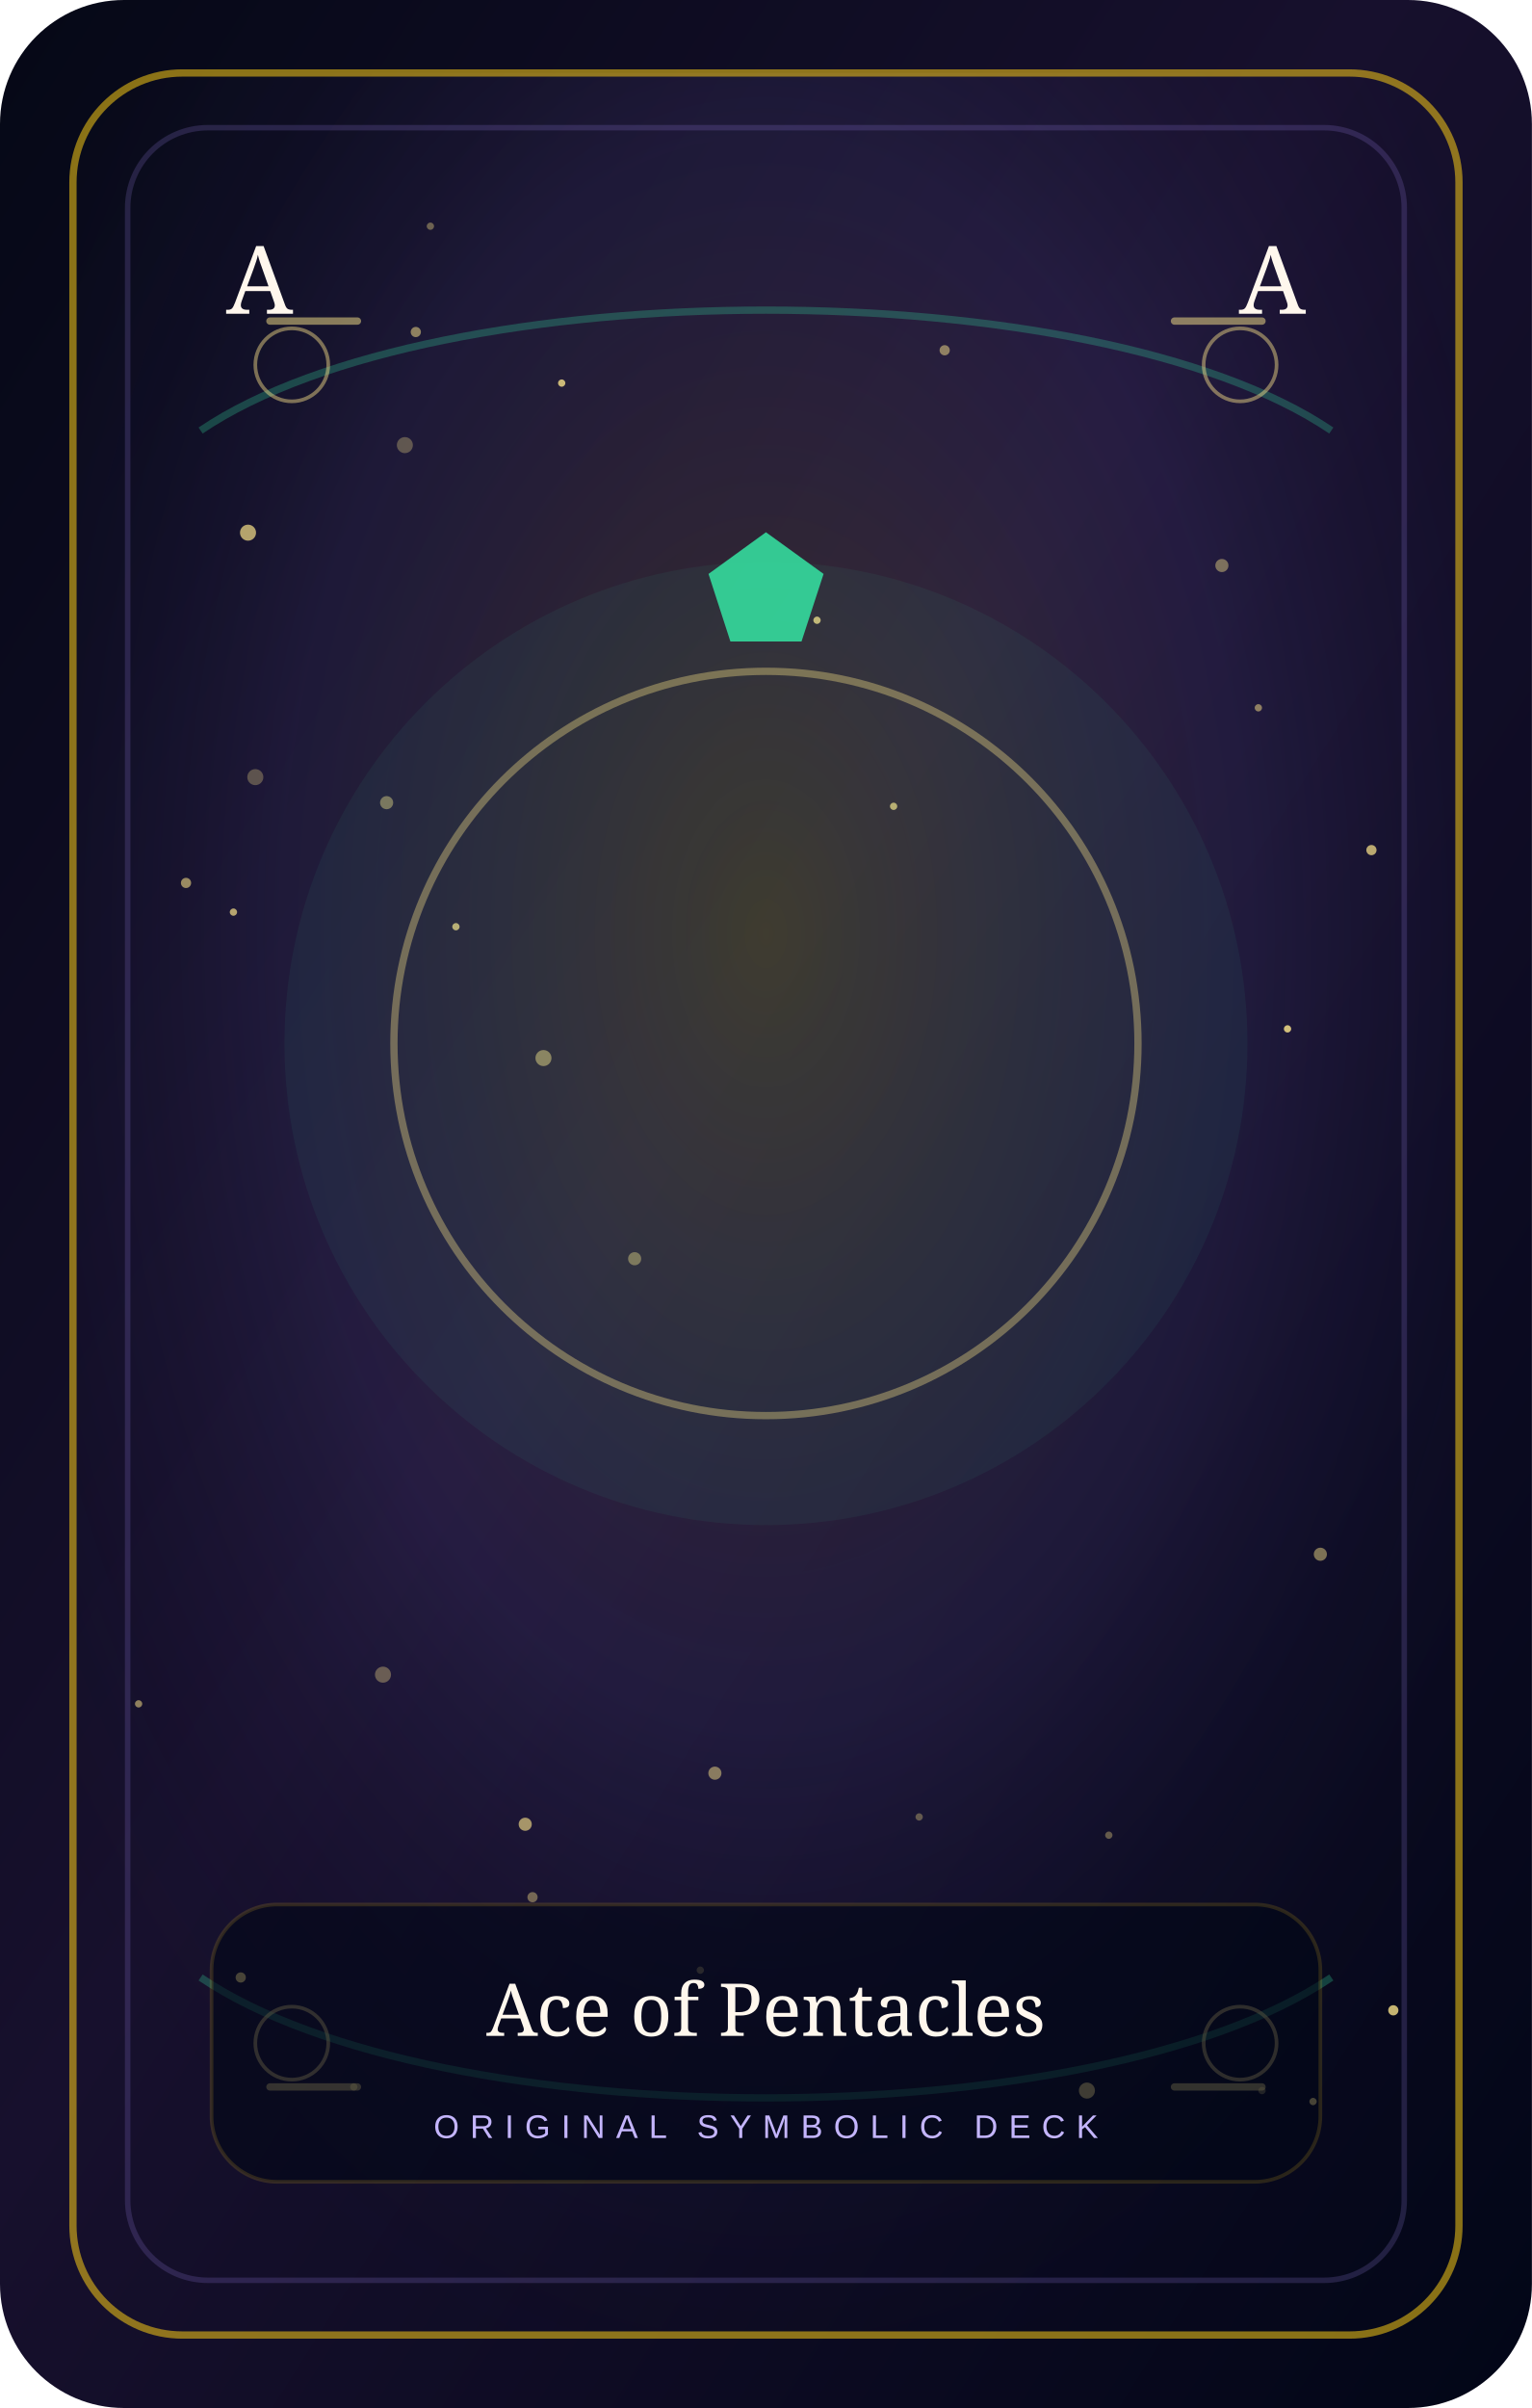
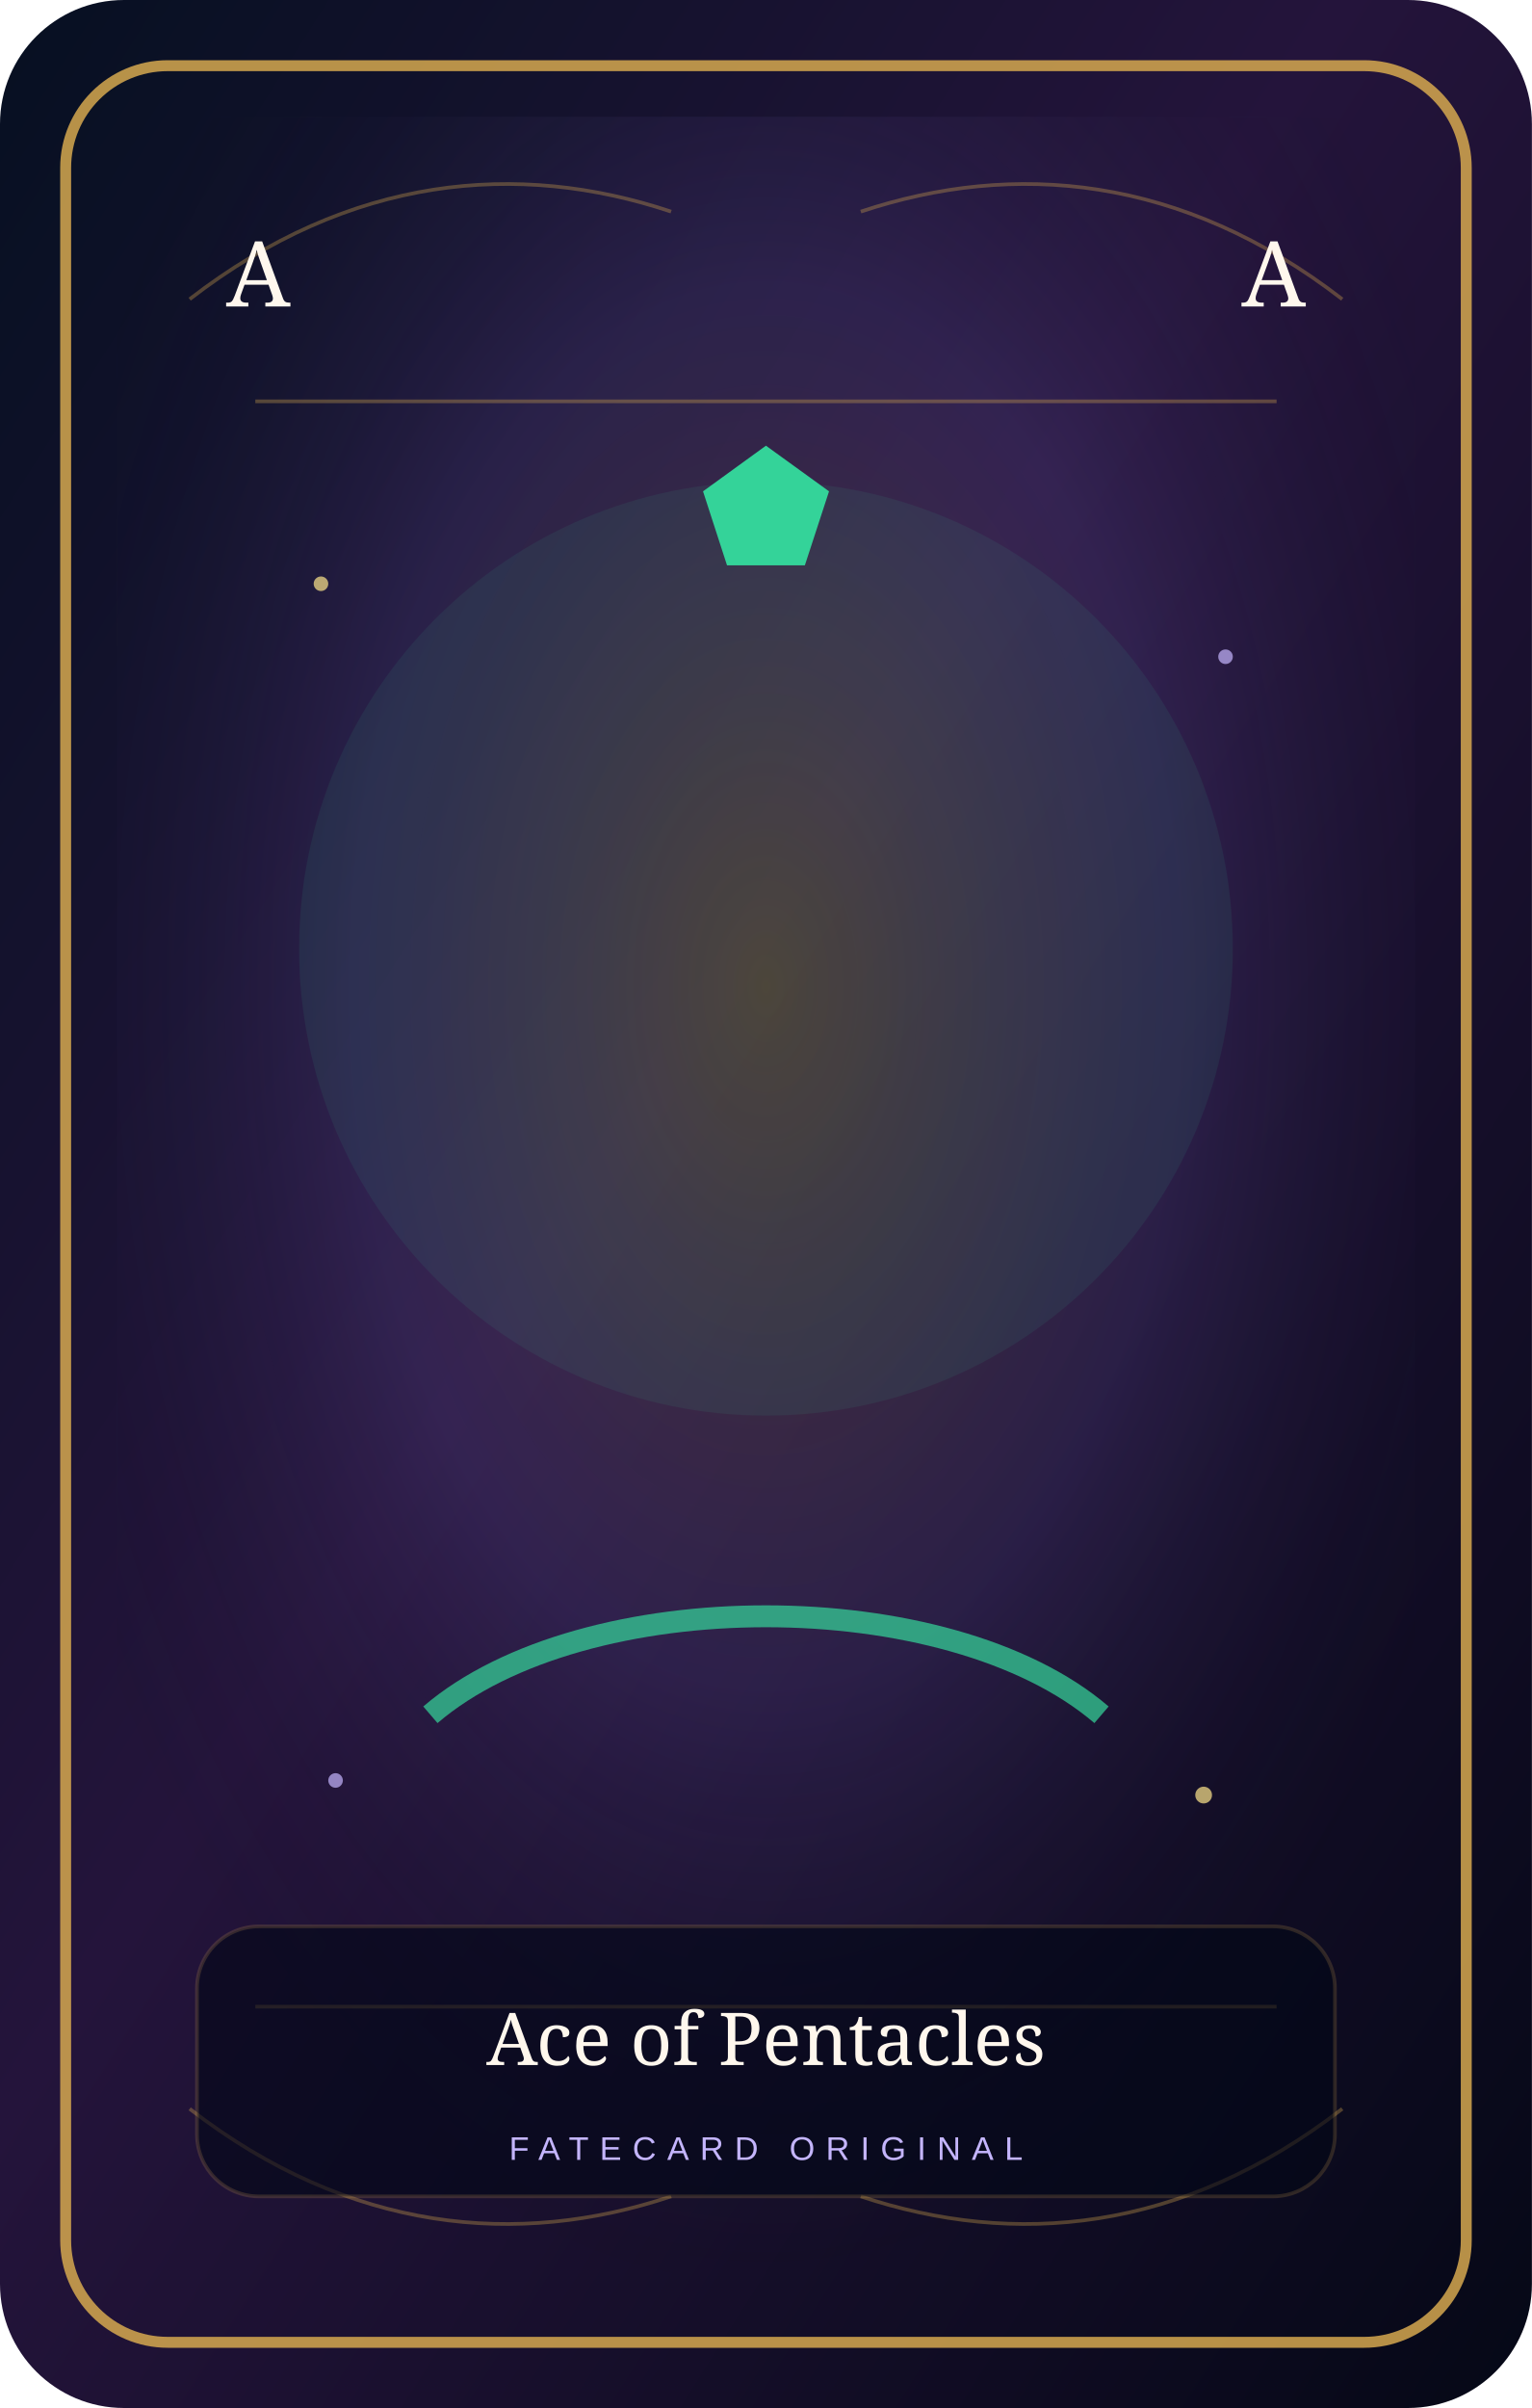
<svg xmlns="http://www.w3.org/2000/svg" width="420" height="660" viewBox="0 0 420 660" role="img" aria-label="Ace of Pentacles">
  <defs>
    <linearGradient id="bg" x1="0" y1="0" x2="1" y2="1">
-       <stop offset="0%" stop-color="#050816" />
-       <stop offset="45%" stop-color="#17102d" />
-       <stop offset="100%" stop-color="#020617" />
+       <stop offset="0%" stop-color="#061021" />
+       <stop offset="44%" stop-color="#24143b" />
+       <stop offset="100%" stop-color="#050816" />
    </linearGradient>
-     <radialGradient id="aura" cx="50%" cy="38%" r="68%">
-       <stop offset="0%" stop-color="#facc15" stop-opacity=".18" />
-       <stop offset="52%" stop-color="#a78bfa" stop-opacity=".10" />
-       <stop offset="100%" stop-color="#020617" stop-opacity="0" />
+     <radialGradient id="halo" cx="50%" cy="40%" r="62%">
+       <stop offset="0%" stop-color="#facc15" stop-opacity=".20" />
+       <stop offset="52%" stop-color="#a78bfa" stop-opacity=".12" />
+       <stop offset="100%" stop-color="#000" stop-opacity="0" />
    </radialGradient>
-     <filter id="glow" x="-30%" y="-30%" width="160%" height="160%">
-       <feDropShadow dx="0" dy="0" stdDeviation="6" flood-color="#34d399" flood-opacity=".42" />
+     <filter id="glow">
+       <feGaussianBlur stdDeviation="3" />
    </filter>
  </defs>
  <rect width="420" height="660" rx="34" fill="url(#bg)" />
-   <rect x="20" y="20" width="380" height="620" rx="30" fill="url(#aura)" stroke="#facc15" stroke-opacity=".54" stroke-width="2" />
-   <rect x="35" y="35" width="350" height="590" rx="22" fill="none" stroke="#a78bfa" stroke-opacity=".18" stroke-width="1.5" />
-   <circle cx="51" cy="242" r="1.4" fill="#fde68a" opacity="0.56" />
-   <circle cx="353" cy="282" r="1.0" fill="#fde68a" opacity="0.81" />
-   <circle cx="345" cy="194" r="1.0" fill="#fde68a" opacity="0.50" />
-   <circle cx="245" cy="221" r="1.0" fill="#fde68a" opacity="0.69" />
-   <circle cx="66" cy="542" r="1.4" fill="#fde68a" opacity="0.71" />
-   <circle cx="144" cy="500" r="1.8" fill="#fde68a" opacity="0.61" />
-   <circle cx="224" cy="170" r="1.0" fill="#fde68a" opacity="0.76" />
-   <circle cx="146" cy="520" r="1.4" fill="#fde68a" opacity="0.40" />
-   <circle cx="105" cy="459" r="2.2" fill="#fde68a" opacity="0.34" />
-   <circle cx="362" cy="426" r="1.8" fill="#fde68a" opacity="0.46" />
-   <circle cx="64" cy="250" r="1.0" fill="#fde68a" opacity="0.68" />
-   <circle cx="114" cy="91" r="1.4" fill="#fde68a" opacity="0.51" />
-   <circle cx="149" cy="290" r="2.2" fill="#fde68a" opacity="0.47" />
-   <circle cx="192" cy="540" r="1.0" fill="#fde68a" opacity="0.36" />
-   <circle cx="111" cy="122" r="2.2" fill="#fde68a" opacity="0.30" />
-   <circle cx="97" cy="572" r="1.0" fill="#fde68a" opacity="0.47" />
-   <circle cx="252" cy="498" r="1.0" fill="#fde68a" opacity="0.33" />
-   <circle cx="68" cy="146" r="2.2" fill="#fde68a" opacity="0.68" />
-   <circle cx="382" cy="551" r="1.4" fill="#fde68a" opacity="0.77" />
-   <circle cx="335" cy="155" r="1.8" fill="#fde68a" opacity="0.42" />
-   <circle cx="70" cy="213" r="2.2" fill="#fde68a" opacity="0.29" />
-   <circle cx="38" cy="467" r="1.0" fill="#fde68a" opacity="0.52" />
-   <circle cx="259" cy="96" r="1.4" fill="#fde68a" opacity="0.49" />
-   <circle cx="174" cy="345" r="1.8" fill="#fde68a" opacity="0.40" />
-   <circle cx="118" cy="62" r="1.0" fill="#fde68a" opacity="0.37" />
-   <circle cx="106" cy="220" r="1.8" fill="#fde68a" opacity="0.42" />
-   <circle cx="346" cy="573" r="1.0" fill="#fde68a" opacity="0.33" />
-   <circle cx="360" cy="576" r="1.0" fill="#fde68a" opacity="0.71" />
-   <circle cx="376" cy="233" r="1.4" fill="#fde68a" opacity="0.71" />
-   <circle cx="125" cy="254" r="1.0" fill="#fde68a" opacity="0.71" />
-   <circle cx="298" cy="573" r="2.2" fill="#fde68a" opacity="0.62" />
-   <circle cx="196" cy="486" r="1.8" fill="#fde68a" opacity="0.48" />
-   <circle cx="304" cy="503" r="1.0" fill="#fde68a" opacity="0.35" />
-   <circle cx="154" cy="105" r="1.0" fill="#fde68a" opacity="0.77" />
-   <path d="M55 118 C120 74 300 74 365 118" fill="none" stroke="#34d399" stroke-opacity=".28" stroke-width="2" />
-   <path d="M55 542 C120 586 300 586 365 542" fill="none" stroke="#34d399" stroke-opacity=".28" stroke-width="2" />
-   <path d="M74 88 L98 88 M322 88 L346 88 M74 572 L98 572 M322 572 L346 572" stroke="#fde68a" stroke-opacity=".50" stroke-width="2" stroke-linecap="round" />
-   <circle cx="80" cy="100" r="10" fill="none" stroke="#fde68a" stroke-opacity=".45" />
-   <circle cx="340" cy="100" r="10" fill="none" stroke="#fde68a" stroke-opacity=".45" />
-   <circle cx="80" cy="560" r="10" fill="none" stroke="#fde68a" stroke-opacity=".45" />
-   <circle cx="340" cy="560" r="10" fill="none" stroke="#fde68a" stroke-opacity=".45" />
-   <circle cx="210" cy="286" r="132" fill="#34d399" opacity=".065" />
-   <circle cx="210" cy="286" r="102" fill="none" stroke="#fde68a" stroke-opacity=".36" stroke-width="2" />
-   <text x="210" y="164" text-anchor="middle" dominant-baseline="middle" font-size="42" font-family="Georgia, serif" fill="#34d399" opacity=".94">⬟</text>
-   <text x="62" y="86" font-size="26" font-family="Georgia, serif" fill="#fff7ed">A</text>
-   <text x="358" y="86" text-anchor="end" font-size="26" font-family="Georgia, serif" fill="#fff7ed">A</text>
-   <rect x="58" y="522" width="304" height="76" rx="18" fill="#020617" opacity=".62" stroke="#facc15" stroke-opacity=".24" />
-   <text x="210" y="558" text-anchor="middle" font-size="20" font-family="Georgia, serif" fill="#fff7ed">Ace of Pentacles</text>
-   <text x="210" y="586" text-anchor="middle" font-size="9" font-family="Arial, sans-serif" letter-spacing="3" fill="#c4b5fd">ORIGINAL SYMBOLIC DECK</text>
+   <rect x="18" y="18" width="384" height="624" rx="28" fill="none" stroke="#d6a84f" stroke-width="3" stroke-opacity=".85" />
+   <rect x="32" y="32" width="356" height="596" rx="22" fill="url(#halo)" />
+   <g fill="none" stroke="#d6a84f" stroke-opacity=".34">
+     <path d="M52 82 C96 48,142 44,184 58" />
+     <path d="M236 58 C278 44,324 48,368 82" />
+     <path d="M52 578 C96 612,142 616,184 602" />
+     <path d="M236 602 C278 616,324 612,368 578" />
+     <path d="M70 110 H350 M70 550 H350" />
+   </g>
+   <text x="62" y="84" font-size="25" fill="#fff7ed" font-family="Georgia,serif">A</text>
+   <text x="358" y="84" text-anchor="end" font-size="25" fill="#fff7ed" font-family="Georgia,serif">A</text>
+   <g>
+     <circle cx="210" cy="260" r="128" fill="#34d399" opacity=".08" />
+     <text x="210" y="142" text-anchor="middle" dominant-baseline="middle" font-size="46" font-family="Georgia,serif" fill="#34d399">⬟</text>
+     <path d="M118 470 C160 434,260 434,302 470" stroke="#34d399" stroke-width="6" fill="none" opacity=".72" />
+   </g>
+   <g opacity=".7">
+     <circle cx="88" cy="160" r="2" fill="#fde68a" />
+     <circle cx="336" cy="180" r="2" fill="#c4b5fd" />
+     <circle cx="330" cy="492" r="2.3" fill="#fde68a" />
+     <circle cx="92" cy="488" r="2" fill="#c4b5fd" />
+   </g>
+   <rect x="54" y="528" width="312" height="74" rx="17" fill="#020617" opacity=".62" stroke="#d6a84f" stroke-opacity=".30" />
+   <text x="210" y="566" text-anchor="middle" font-size="20" font-family="Georgia,serif" fill="#fff7ed">Ace of Pentacles</text>
+   <text x="210" y="592" text-anchor="middle" font-size="9" font-family="Arial,sans-serif" letter-spacing="3" fill="#c4b5fd">FATECARD ORIGINAL</text>
</svg>
